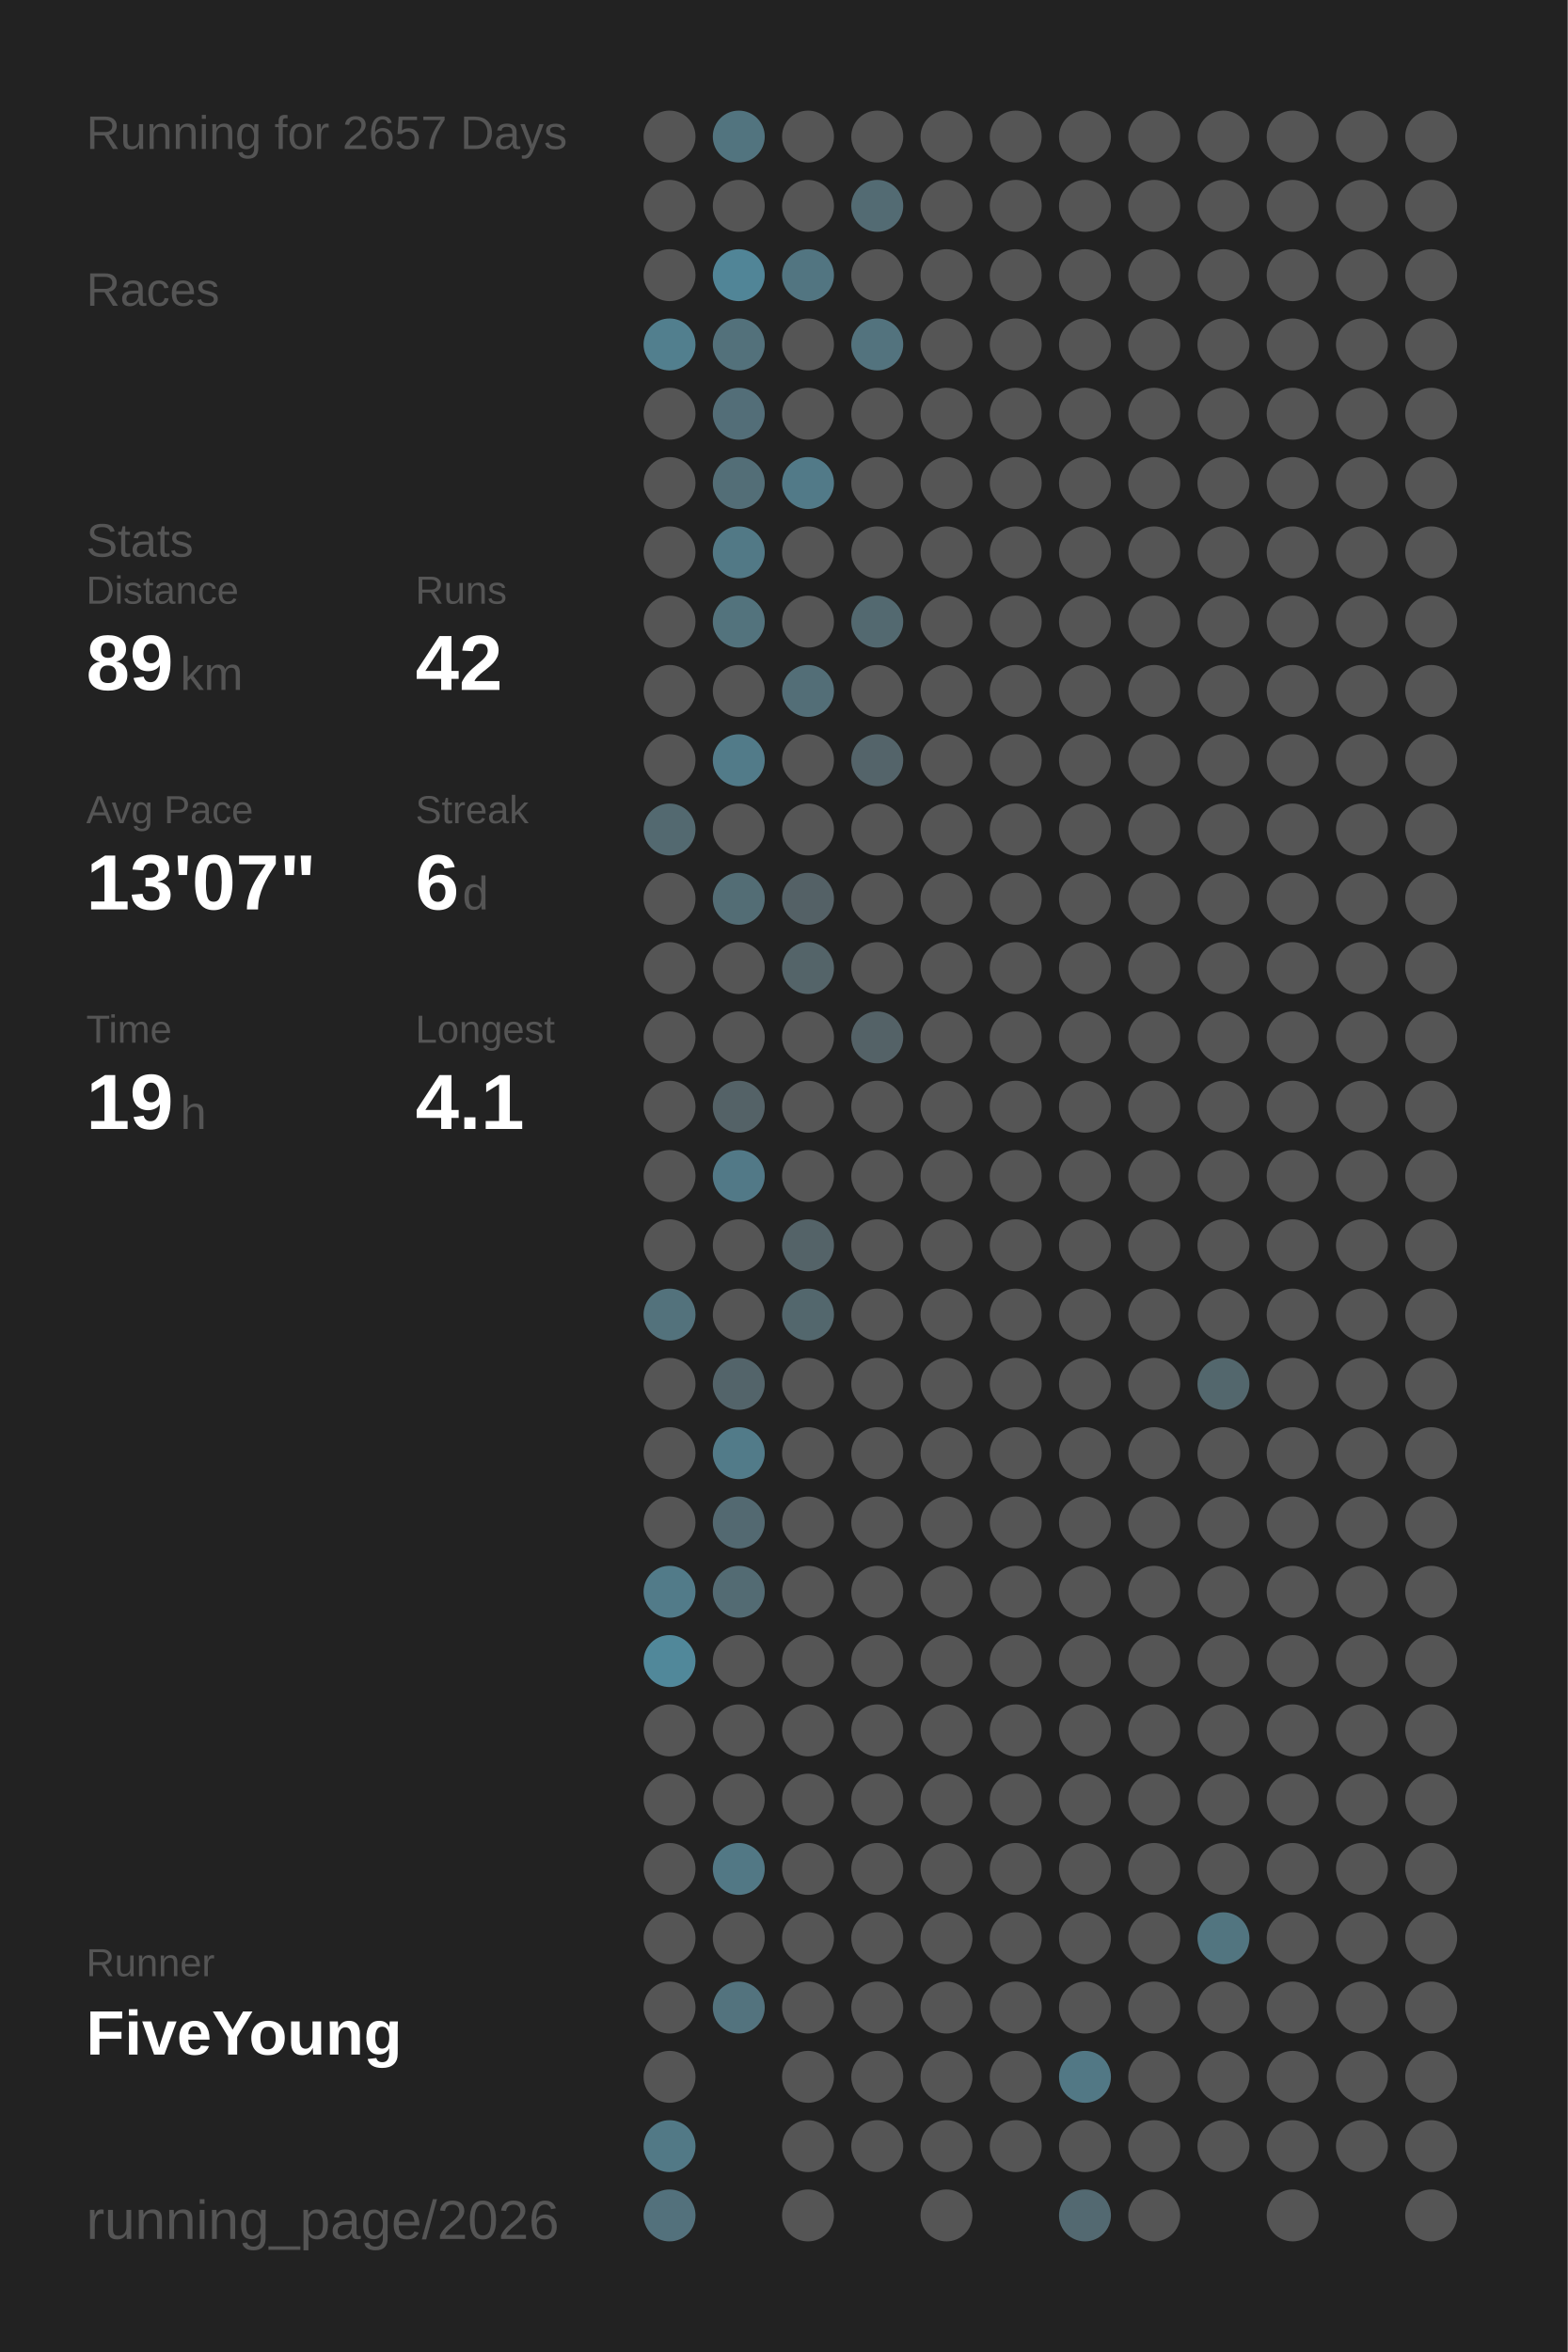
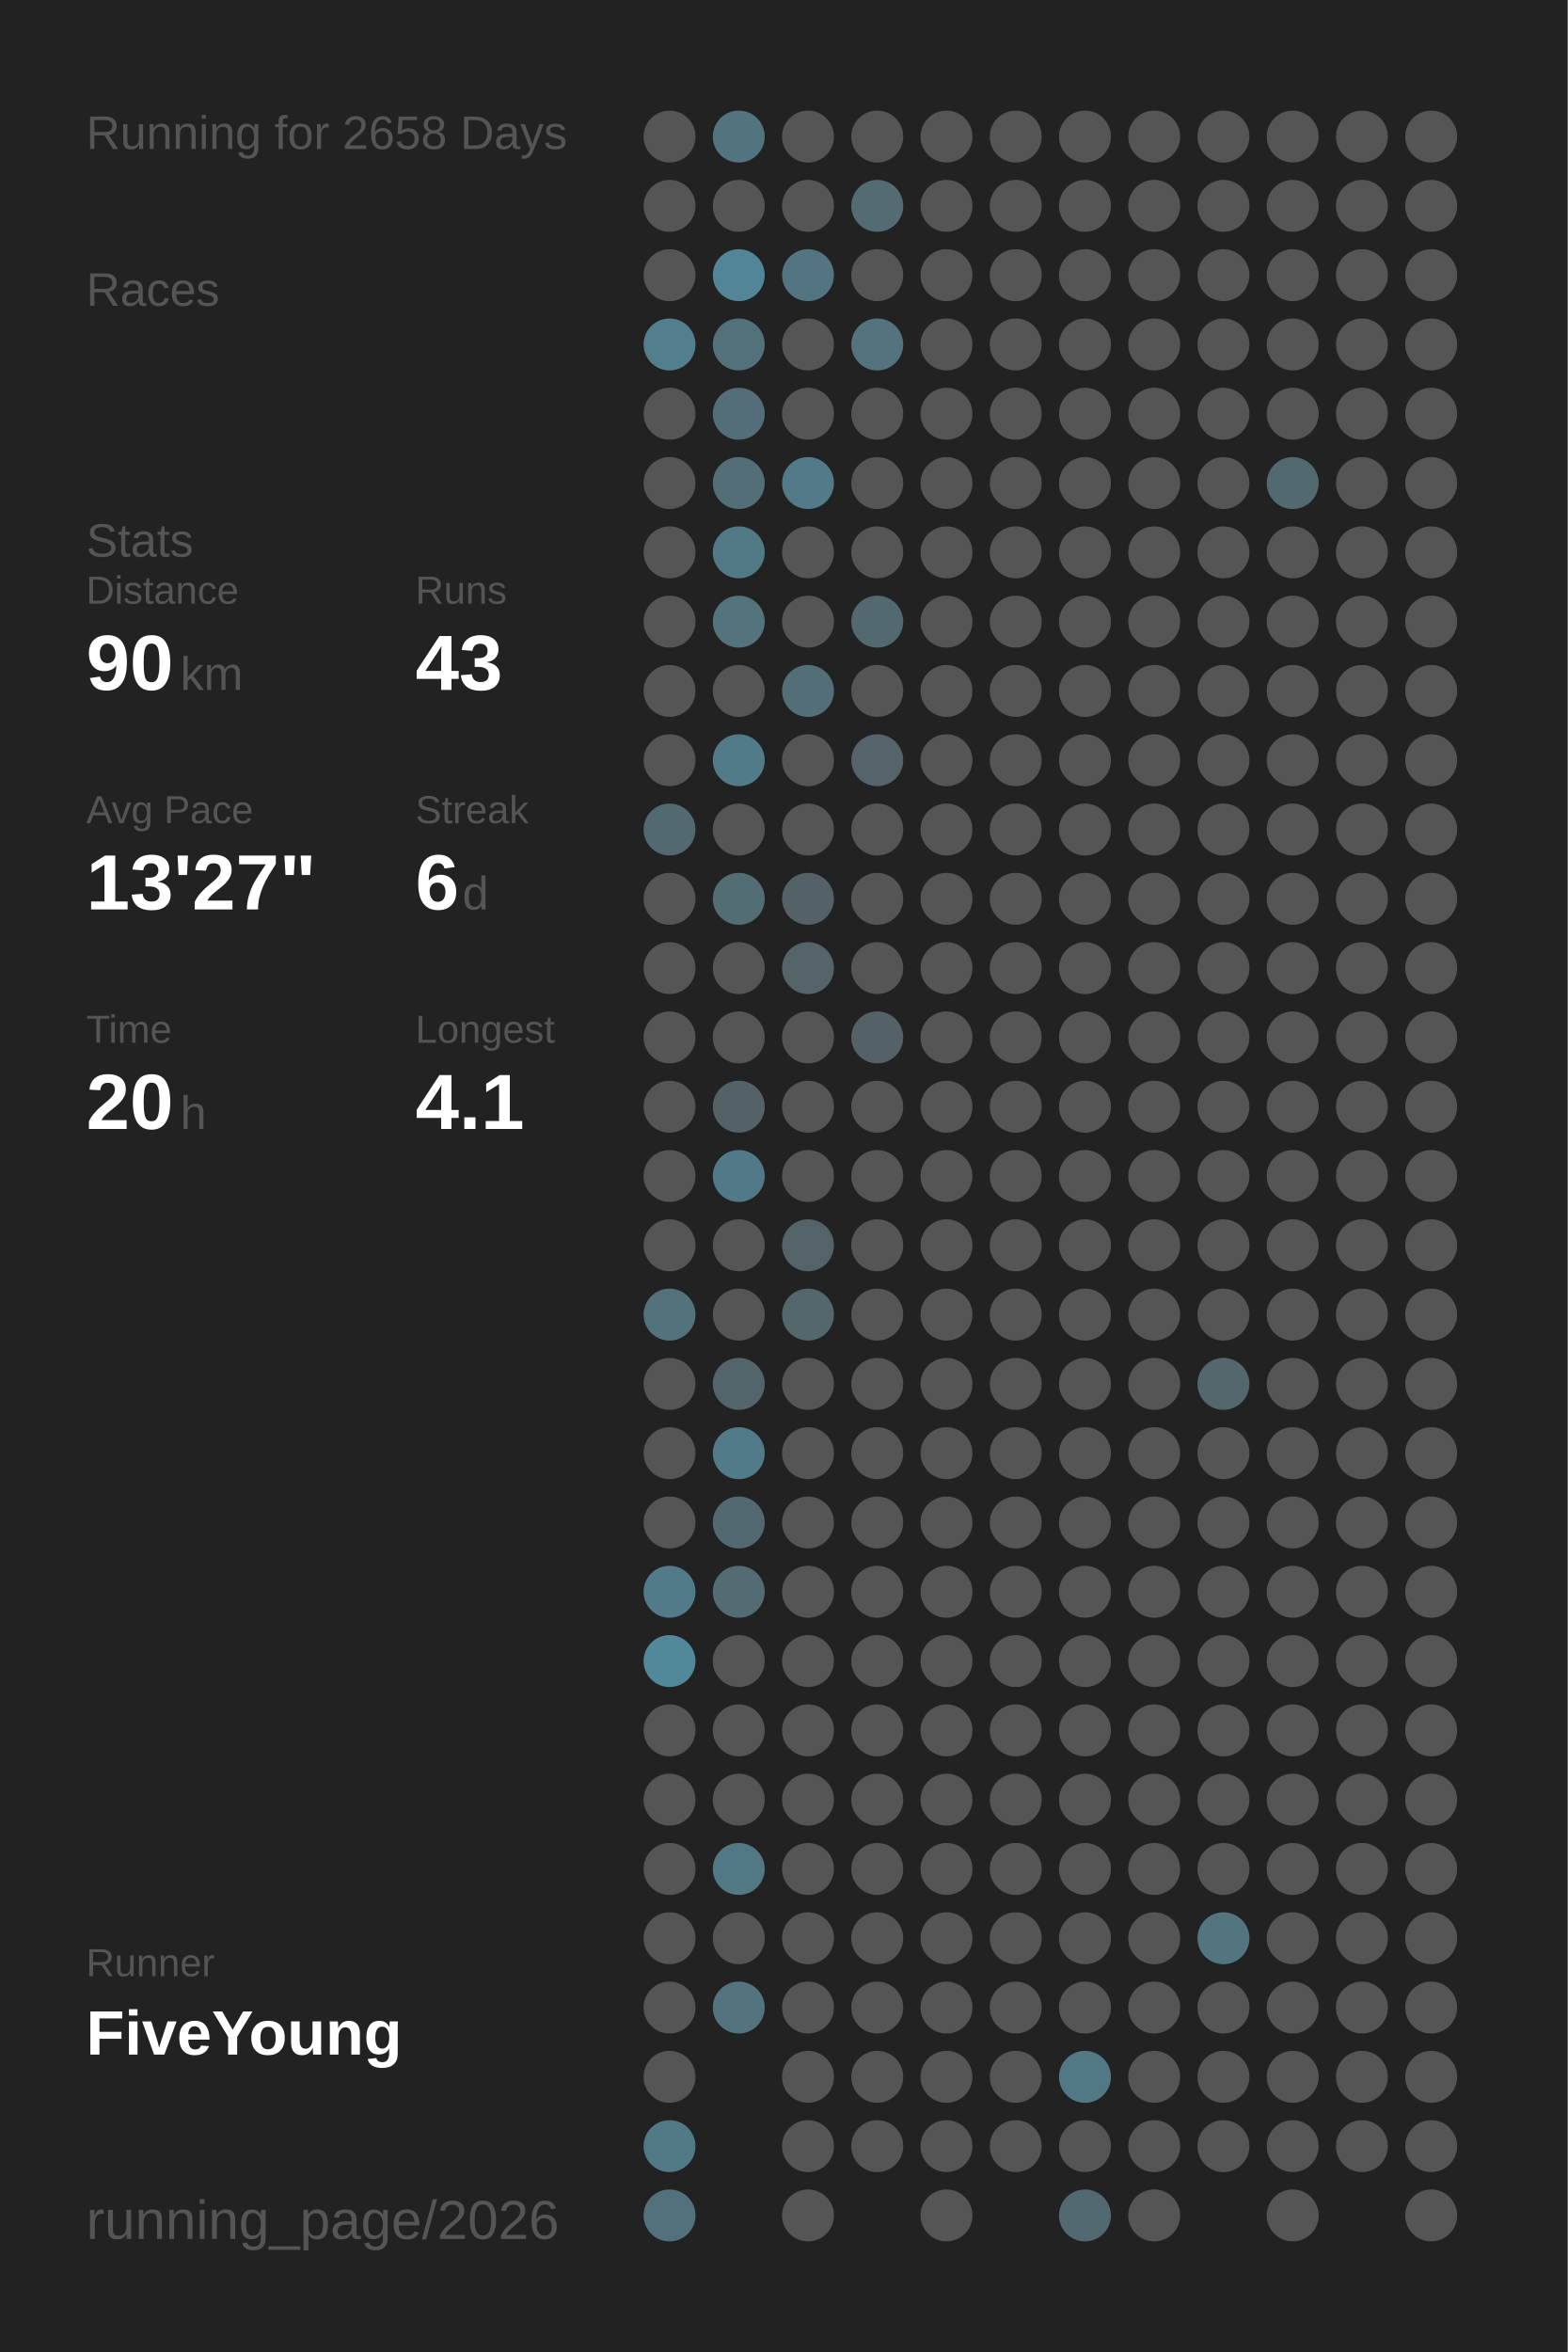
<svg xmlns="http://www.w3.org/2000/svg" baseProfile="full" height="300mm" version="1.1" viewBox="0,0,200,300" width="200mm">
  <defs />
  <rect fill="#222222" height="300" width="200" x="0" y="0" />
-   <text fill="#555555" style="font-size:6px; font-family:Arial;" x="11" y="19">Running for 2657 Days</text>
+   <text fill="#555555" style="font-size:6px; font-family:Arial;" x="11" y="19">Running for 2658 Days</text>
  <text fill="#555555" style="font-size:6px; font-family:Arial;" x="11" y="39">Races</text>
  <text fill="#555555" style="font-size:6px; font-family:Arial;" x="11" y="71">Stats</text>
  <text fill="#555555" style="font-size:5px; font-family:Arial;" x="11" y="77">Distance</text>
-   <text fill="#FFFFFF" style="font-size:10px; font-family:Arial; font-weight:bold;" x="11" y="88">89</text>
+   <text fill="#FFFFFF" style="font-size:10px; font-family:Arial; font-weight:bold;" x="11" y="88">90</text>
  <text fill="#555555" style="font-size:6px; font-family:Arial;" x="23" y="88">km</text>
  <text fill="#555555" style="font-size:5px; font-family:Arial;" x="53" y="77">Runs</text>
-   <text fill="#FFFFFF" style="font-size:10px; font-family:Arial; font-weight:bold;" x="53" y="88">42</text>
+   <text fill="#FFFFFF" style="font-size:10px; font-family:Arial; font-weight:bold;" x="53" y="88">43</text>
  <text fill="#555555" style="font-size:5px; font-family:Arial;" x="11" y="105">Avg Pace</text>
-   <text fill="#FFFFFF" style="font-size:10px; font-family:Arial; font-weight:bold;" x="11" y="116">13'07"</text>
+   <text fill="#FFFFFF" style="font-size:10px; font-family:Arial; font-weight:bold;" x="11" y="116">13'27"</text>
  <text fill="#555555" style="font-size:5px; font-family:Arial;" x="53" y="105">Streak</text>
  <text fill="#FFFFFF" style="font-size:10px; font-family:Arial; font-weight:bold;" x="53" y="116">6</text>
  <text fill="#555555" style="font-size:6px; font-family:Arial;" x="59" y="116">d</text>
  <text fill="#555555" style="font-size:5px; font-family:Arial;" x="11" y="133">Time</text>
-   <text fill="#FFFFFF" style="font-size:10px; font-family:Arial; font-weight:bold;" x="11" y="144">19</text>
+   <text fill="#FFFFFF" style="font-size:10px; font-family:Arial; font-weight:bold;" x="11" y="144">20</text>
  <text fill="#555555" style="font-size:6px; font-family:Arial;" x="23" y="144">h</text>
  <text fill="#555555" style="font-size:5px; font-family:Arial;" x="53" y="133">Longest</text>
  <text fill="#FFFFFF" style="font-size:10px; font-family:Arial; font-weight:bold;" x="53" y="144">4.1</text>
  <text fill="#555555" style="font-size:5px; font-family:Arial;" x="11" y="252.065">Runner</text>
  <text fill="#FFFFFF" style="font-size:8px; font-family:Arial; font-weight:bold;" x="11" y="262.065">FiveYoung</text>
  <text fill="#555555" style="font-size:7px; font-family:Arial;" x="11" y="285.581">running_page/2026</text>
  <circle cx="85.417" cy="17.419" fill="#555555" r="3.312" />
  <circle cx="85.417" cy="26.258" fill="#555555" r="3.312" />
  <circle cx="85.417" cy="35.097" fill="#555555" r="3.312" />
  <circle cx="85.417" cy="43.935" fill="#527f8e" r="3.312" />
  <circle cx="85.417" cy="52.774" fill="#555555" r="3.312" />
  <circle cx="85.417" cy="61.613" fill="#555555" r="3.312" />
  <circle cx="85.417" cy="70.452" fill="#555555" r="3.312" />
  <circle cx="85.417" cy="79.29" fill="#555555" r="3.312" />
  <circle cx="85.417" cy="88.129" fill="#555555" r="3.312" />
  <circle cx="85.417" cy="96.968" fill="#555555" r="3.312" />
  <circle cx="85.417" cy="105.806" fill="#536970" r="3.312" />
  <circle cx="85.417" cy="114.645" fill="#555555" r="3.312" />
  <circle cx="85.417" cy="123.484" fill="#555555" r="3.312" />
  <circle cx="85.417" cy="132.323" fill="#555555" r="3.312" />
  <circle cx="85.417" cy="141.161" fill="#555555" r="3.312" />
  <circle cx="85.417" cy="150" fill="#555555" r="3.312" />
  <circle cx="85.417" cy="158.839" fill="#555555" r="3.312" />
  <circle cx="85.417" cy="167.677" fill="#53727c" r="3.312" />
  <circle cx="85.417" cy="176.516" fill="#555555" r="3.312" />
  <circle cx="85.417" cy="185.355" fill="#555555" r="3.312" />
  <circle cx="85.417" cy="194.194" fill="#555555" r="3.312" />
  <circle cx="85.417" cy="203.032" fill="#527b89" r="3.312" />
  <circle cx="85.417" cy="211.871" fill="#51889a" r="3.312" />
  <circle cx="85.417" cy="220.71" fill="#555555" r="3.312" />
  <circle cx="85.417" cy="229.548" fill="#555555" r="3.312" />
  <circle cx="85.417" cy="238.387" fill="#555555" r="3.312" />
  <circle cx="85.417" cy="247.226" fill="#555555" r="3.312" />
  <circle cx="85.417" cy="256.065" fill="#555555" r="3.312" />
  <circle cx="85.417" cy="264.903" fill="#555555" r="3.312" />
  <circle cx="85.417" cy="273.742" fill="#527986" r="3.312" />
  <circle cx="85.417" cy="282.581" fill="#53717c" r="3.312" />
  <circle cx="94.25" cy="17.419" fill="#52747f" r="3.312" />
  <circle cx="94.25" cy="26.258" fill="#555555" r="3.312" />
  <circle cx="94.25" cy="35.097" fill="#518597" r="3.312" />
  <circle cx="94.25" cy="43.935" fill="#53717b" r="3.312" />
  <circle cx="94.25" cy="52.774" fill="#536e78" r="3.312" />
  <circle cx="94.25" cy="61.613" fill="#536e77" r="3.312" />
  <circle cx="94.25" cy="70.452" fill="#527986" r="3.312" />
  <circle cx="94.25" cy="79.29" fill="#53737d" r="3.312" />
  <circle cx="94.25" cy="88.129" fill="#555555" r="3.312" />
  <circle cx="94.25" cy="96.968" fill="#527b89" r="3.312" />
  <circle cx="94.25" cy="105.806" fill="#555555" r="3.312" />
  <circle cx="94.25" cy="114.645" fill="#536d75" r="3.312" />
  <circle cx="94.25" cy="123.484" fill="#555555" r="3.312" />
  <circle cx="94.25" cy="132.323" fill="#555555" r="3.312" />
  <circle cx="94.25" cy="141.161" fill="#546267" r="3.312" />
  <circle cx="94.25" cy="150" fill="#527987" r="3.312" />
  <circle cx="94.25" cy="158.839" fill="#555555" r="3.312" />
  <circle cx="94.25" cy="167.677" fill="#555555" r="3.312" />
  <circle cx="94.25" cy="176.516" fill="#53646a" r="3.312" />
  <circle cx="94.25" cy="185.355" fill="#527b89" r="3.312" />
  <circle cx="94.25" cy="194.194" fill="#536971" r="3.312" />
  <circle cx="94.25" cy="203.032" fill="#536b73" r="3.312" />
  <circle cx="94.25" cy="211.871" fill="#555555" r="3.312" />
  <circle cx="94.25" cy="220.71" fill="#555555" r="3.312" />
  <circle cx="94.25" cy="229.548" fill="#555555" r="3.312" />
  <circle cx="94.25" cy="238.387" fill="#527885" r="3.312" />
  <circle cx="94.25" cy="247.226" fill="#555555" r="3.312" />
  <circle cx="94.25" cy="256.065" fill="#53737e" r="3.312" />
  <circle cx="103.083" cy="17.419" fill="#555555" r="3.312" />
  <circle cx="103.083" cy="26.258" fill="#555555" r="3.312" />
  <circle cx="103.083" cy="35.097" fill="#527581" r="3.312" />
  <circle cx="103.083" cy="43.935" fill="#555555" r="3.312" />
  <circle cx="103.083" cy="52.774" fill="#555555" r="3.312" />
  <circle cx="103.083" cy="61.613" fill="#527a88" r="3.312" />
  <circle cx="103.083" cy="70.452" fill="#555555" r="3.312" />
  <circle cx="103.083" cy="79.29" fill="#555555" r="3.312" />
  <circle cx="103.083" cy="88.129" fill="#536e77" r="3.312" />
  <circle cx="103.083" cy="96.968" fill="#555555" r="3.312" />
  <circle cx="103.083" cy="105.806" fill="#555555" r="3.312" />
  <circle cx="103.083" cy="114.645" fill="#546166" r="3.312" />
  <circle cx="103.083" cy="123.484" fill="#546469" r="3.312" />
  <circle cx="103.083" cy="132.323" fill="#555555" r="3.312" />
  <circle cx="103.083" cy="141.161" fill="#555555" r="3.312" />
  <circle cx="103.083" cy="150" fill="#555555" r="3.312" />
  <circle cx="103.083" cy="158.839" fill="#546368" r="3.312" />
  <circle cx="103.083" cy="167.677" fill="#53676d" r="3.312" />
  <circle cx="103.083" cy="176.516" fill="#555555" r="3.312" />
  <circle cx="103.083" cy="185.355" fill="#555555" r="3.312" />
  <circle cx="103.083" cy="194.194" fill="#555555" r="3.312" />
  <circle cx="103.083" cy="203.032" fill="#555555" r="3.312" />
  <circle cx="103.083" cy="211.871" fill="#555555" r="3.312" />
  <circle cx="103.083" cy="220.71" fill="#555555" r="3.312" />
  <circle cx="103.083" cy="229.548" fill="#555555" r="3.312" />
  <circle cx="103.083" cy="238.387" fill="#555555" r="3.312" />
  <circle cx="103.083" cy="247.226" fill="#555555" r="3.312" />
  <circle cx="103.083" cy="256.065" fill="#555555" r="3.312" />
  <circle cx="103.083" cy="264.903" fill="#555555" r="3.312" />
  <circle cx="103.083" cy="273.742" fill="#555555" r="3.312" />
  <circle cx="103.083" cy="282.581" fill="#555555" r="3.312" />
  <circle cx="111.917" cy="17.419" fill="#555555" r="3.312" />
  <circle cx="111.917" cy="26.258" fill="#536b73" r="3.312" />
  <circle cx="111.917" cy="35.097" fill="#555555" r="3.312" />
  <circle cx="111.917" cy="43.935" fill="#53737e" r="3.312" />
  <circle cx="111.917" cy="52.774" fill="#555555" r="3.312" />
  <circle cx="111.917" cy="61.613" fill="#555555" r="3.312" />
  <circle cx="111.917" cy="70.452" fill="#555555" r="3.312" />
  <circle cx="111.917" cy="79.29" fill="#536970" r="3.312" />
  <circle cx="111.917" cy="88.129" fill="#555555" r="3.312" />
  <circle cx="111.917" cy="96.968" fill="#54646a" r="3.312" />
  <circle cx="111.917" cy="105.806" fill="#555555" r="3.312" />
  <circle cx="111.917" cy="114.645" fill="#555555" r="3.312" />
  <circle cx="111.917" cy="123.484" fill="#555555" r="3.312" />
  <circle cx="111.917" cy="132.323" fill="#546267" r="3.312" />
  <circle cx="111.917" cy="141.161" fill="#555555" r="3.312" />
  <circle cx="111.917" cy="150" fill="#555555" r="3.312" />
  <circle cx="111.917" cy="158.839" fill="#555555" r="3.312" />
  <circle cx="111.917" cy="167.677" fill="#555555" r="3.312" />
  <circle cx="111.917" cy="176.516" fill="#555555" r="3.312" />
  <circle cx="111.917" cy="185.355" fill="#555555" r="3.312" />
  <circle cx="111.917" cy="194.194" fill="#555555" r="3.312" />
  <circle cx="111.917" cy="203.032" fill="#555555" r="3.312" />
  <circle cx="111.917" cy="211.871" fill="#555555" r="3.312" />
  <circle cx="111.917" cy="220.71" fill="#555555" r="3.312" />
  <circle cx="111.917" cy="229.548" fill="#555555" r="3.312" />
  <circle cx="111.917" cy="238.387" fill="#555555" r="3.312" />
  <circle cx="111.917" cy="247.226" fill="#555555" r="3.312" />
  <circle cx="111.917" cy="256.065" fill="#555555" r="3.312" />
  <circle cx="111.917" cy="264.903" fill="#555555" r="3.312" />
  <circle cx="111.917" cy="273.742" fill="#555555" r="3.312" />
  <circle cx="120.75" cy="17.419" fill="#555555" r="3.312" />
  <circle cx="120.75" cy="26.258" fill="#555555" r="3.312" />
  <circle cx="120.75" cy="35.097" fill="#555555" r="3.312" />
  <circle cx="120.75" cy="43.935" fill="#555555" r="3.312" />
  <circle cx="120.75" cy="52.774" fill="#555555" r="3.312" />
  <circle cx="120.75" cy="61.613" fill="#555555" r="3.312" />
  <circle cx="120.75" cy="70.452" fill="#555555" r="3.312" />
  <circle cx="120.75" cy="79.29" fill="#555555" r="3.312" />
  <circle cx="120.75" cy="88.129" fill="#555555" r="3.312" />
  <circle cx="120.75" cy="96.968" fill="#555555" r="3.312" />
  <circle cx="120.75" cy="105.806" fill="#555555" r="3.312" />
  <circle cx="120.75" cy="114.645" fill="#555555" r="3.312" />
  <circle cx="120.75" cy="123.484" fill="#555555" r="3.312" />
  <circle cx="120.75" cy="132.323" fill="#555555" r="3.312" />
  <circle cx="120.75" cy="141.161" fill="#555555" r="3.312" />
  <circle cx="120.75" cy="150" fill="#555555" r="3.312" />
  <circle cx="120.75" cy="158.839" fill="#555555" r="3.312" />
  <circle cx="120.75" cy="167.677" fill="#555555" r="3.312" />
  <circle cx="120.75" cy="176.516" fill="#555555" r="3.312" />
  <circle cx="120.75" cy="185.355" fill="#555555" r="3.312" />
  <circle cx="120.75" cy="194.194" fill="#555555" r="3.312" />
  <circle cx="120.75" cy="203.032" fill="#555555" r="3.312" />
  <circle cx="120.75" cy="211.871" fill="#555555" r="3.312" />
  <circle cx="120.75" cy="220.71" fill="#555555" r="3.312" />
  <circle cx="120.75" cy="229.548" fill="#555555" r="3.312" />
  <circle cx="120.75" cy="238.387" fill="#555555" r="3.312" />
  <circle cx="120.75" cy="247.226" fill="#555555" r="3.312" />
  <circle cx="120.75" cy="256.065" fill="#555555" r="3.312" />
  <circle cx="120.75" cy="264.903" fill="#555555" r="3.312" />
  <circle cx="120.75" cy="273.742" fill="#555555" r="3.312" />
  <circle cx="120.75" cy="282.581" fill="#555555" r="3.312" />
  <circle cx="129.583" cy="17.419" fill="#555555" r="3.312" />
  <circle cx="129.583" cy="26.258" fill="#555555" r="3.312" />
  <circle cx="129.583" cy="35.097" fill="#555555" r="3.312" />
  <circle cx="129.583" cy="43.935" fill="#555555" r="3.312" />
  <circle cx="129.583" cy="52.774" fill="#555555" r="3.312" />
  <circle cx="129.583" cy="61.613" fill="#555555" r="3.312" />
  <circle cx="129.583" cy="70.452" fill="#555555" r="3.312" />
  <circle cx="129.583" cy="79.29" fill="#555555" r="3.312" />
  <circle cx="129.583" cy="88.129" fill="#555555" r="3.312" />
  <circle cx="129.583" cy="96.968" fill="#555555" r="3.312" />
  <circle cx="129.583" cy="105.806" fill="#555555" r="3.312" />
  <circle cx="129.583" cy="114.645" fill="#555555" r="3.312" />
  <circle cx="129.583" cy="123.484" fill="#555555" r="3.312" />
  <circle cx="129.583" cy="132.323" fill="#555555" r="3.312" />
  <circle cx="129.583" cy="141.161" fill="#555555" r="3.312" />
  <circle cx="129.583" cy="150" fill="#555555" r="3.312" />
  <circle cx="129.583" cy="158.839" fill="#555555" r="3.312" />
  <circle cx="129.583" cy="167.677" fill="#555555" r="3.312" />
  <circle cx="129.583" cy="176.516" fill="#555555" r="3.312" />
  <circle cx="129.583" cy="185.355" fill="#555555" r="3.312" />
  <circle cx="129.583" cy="194.194" fill="#555555" r="3.312" />
  <circle cx="129.583" cy="203.032" fill="#555555" r="3.312" />
  <circle cx="129.583" cy="211.871" fill="#555555" r="3.312" />
  <circle cx="129.583" cy="220.71" fill="#555555" r="3.312" />
  <circle cx="129.583" cy="229.548" fill="#555555" r="3.312" />
  <circle cx="129.583" cy="238.387" fill="#555555" r="3.312" />
  <circle cx="129.583" cy="247.226" fill="#555555" r="3.312" />
  <circle cx="129.583" cy="256.065" fill="#555555" r="3.312" />
  <circle cx="129.583" cy="264.903" fill="#555555" r="3.312" />
  <circle cx="129.583" cy="273.742" fill="#555555" r="3.312" />
  <circle cx="138.417" cy="17.419" fill="#555555" r="3.312" />
  <circle cx="138.417" cy="26.258" fill="#555555" r="3.312" />
  <circle cx="138.417" cy="35.097" fill="#555555" r="3.312" />
  <circle cx="138.417" cy="43.935" fill="#555555" r="3.312" />
  <circle cx="138.417" cy="52.774" fill="#555555" r="3.312" />
  <circle cx="138.417" cy="61.613" fill="#555555" r="3.312" />
  <circle cx="138.417" cy="70.452" fill="#555555" r="3.312" />
  <circle cx="138.417" cy="79.29" fill="#555555" r="3.312" />
  <circle cx="138.417" cy="88.129" fill="#555555" r="3.312" />
  <circle cx="138.417" cy="96.968" fill="#555555" r="3.312" />
  <circle cx="138.417" cy="105.806" fill="#555555" r="3.312" />
  <circle cx="138.417" cy="114.645" fill="#555555" r="3.312" />
  <circle cx="138.417" cy="123.484" fill="#555555" r="3.312" />
  <circle cx="138.417" cy="132.323" fill="#555555" r="3.312" />
  <circle cx="138.417" cy="141.161" fill="#555555" r="3.312" />
  <circle cx="138.417" cy="150" fill="#555555" r="3.312" />
  <circle cx="138.417" cy="158.839" fill="#555555" r="3.312" />
  <circle cx="138.417" cy="167.677" fill="#555555" r="3.312" />
  <circle cx="138.417" cy="176.516" fill="#555555" r="3.312" />
  <circle cx="138.417" cy="185.355" fill="#555555" r="3.312" />
  <circle cx="138.417" cy="194.194" fill="#555555" r="3.312" />
  <circle cx="138.417" cy="203.032" fill="#555555" r="3.312" />
  <circle cx="138.417" cy="211.871" fill="#555555" r="3.312" />
  <circle cx="138.417" cy="220.71" fill="#555555" r="3.312" />
  <circle cx="138.417" cy="229.548" fill="#555555" r="3.312" />
  <circle cx="138.417" cy="238.387" fill="#555555" r="3.312" />
  <circle cx="138.417" cy="247.226" fill="#555555" r="3.312" />
  <circle cx="138.417" cy="256.065" fill="#555555" r="3.312" />
  <circle cx="138.417" cy="264.903" fill="#527885" r="3.312" />
  <circle cx="138.417" cy="273.742" fill="#555555" r="3.312" />
  <circle cx="138.417" cy="282.581" fill="#536971" r="3.312" />
  <circle cx="147.25" cy="17.419" fill="#555555" r="3.312" />
  <circle cx="147.25" cy="26.258" fill="#555555" r="3.312" />
  <circle cx="147.25" cy="35.097" fill="#555555" r="3.312" />
  <circle cx="147.25" cy="43.935" fill="#555555" r="3.312" />
  <circle cx="147.25" cy="52.774" fill="#555555" r="3.312" />
  <circle cx="147.25" cy="61.613" fill="#555555" r="3.312" />
  <circle cx="147.25" cy="70.452" fill="#555555" r="3.312" />
  <circle cx="147.25" cy="79.29" fill="#555555" r="3.312" />
  <circle cx="147.25" cy="88.129" fill="#555555" r="3.312" />
  <circle cx="147.25" cy="96.968" fill="#555555" r="3.312" />
  <circle cx="147.25" cy="105.806" fill="#555555" r="3.312" />
  <circle cx="147.25" cy="114.645" fill="#555555" r="3.312" />
  <circle cx="147.25" cy="123.484" fill="#555555" r="3.312" />
  <circle cx="147.25" cy="132.323" fill="#555555" r="3.312" />
  <circle cx="147.25" cy="141.161" fill="#555555" r="3.312" />
  <circle cx="147.25" cy="150" fill="#555555" r="3.312" />
  <circle cx="147.25" cy="158.839" fill="#555555" r="3.312" />
  <circle cx="147.25" cy="167.677" fill="#555555" r="3.312" />
  <circle cx="147.25" cy="176.516" fill="#555555" r="3.312" />
  <circle cx="147.25" cy="185.355" fill="#555555" r="3.312" />
  <circle cx="147.25" cy="194.194" fill="#555555" r="3.312" />
  <circle cx="147.25" cy="203.032" fill="#555555" r="3.312" />
  <circle cx="147.25" cy="211.871" fill="#555555" r="3.312" />
  <circle cx="147.25" cy="220.71" fill="#555555" r="3.312" />
  <circle cx="147.25" cy="229.548" fill="#555555" r="3.312" />
  <circle cx="147.25" cy="238.387" fill="#555555" r="3.312" />
  <circle cx="147.25" cy="247.226" fill="#555555" r="3.312" />
  <circle cx="147.25" cy="256.065" fill="#555555" r="3.312" />
  <circle cx="147.25" cy="264.903" fill="#555555" r="3.312" />
  <circle cx="147.25" cy="273.742" fill="#555555" r="3.312" />
  <circle cx="147.25" cy="282.581" fill="#555555" r="3.312" />
  <circle cx="156.083" cy="17.419" fill="#555555" r="3.312" />
  <circle cx="156.083" cy="26.258" fill="#555555" r="3.312" />
  <circle cx="156.083" cy="35.097" fill="#555555" r="3.312" />
  <circle cx="156.083" cy="43.935" fill="#555555" r="3.312" />
  <circle cx="156.083" cy="52.774" fill="#555555" r="3.312" />
  <circle cx="156.083" cy="61.613" fill="#555555" r="3.312" />
  <circle cx="156.083" cy="70.452" fill="#555555" r="3.312" />
  <circle cx="156.083" cy="79.29" fill="#555555" r="3.312" />
  <circle cx="156.083" cy="88.129" fill="#555555" r="3.312" />
  <circle cx="156.083" cy="96.968" fill="#555555" r="3.312" />
  <circle cx="156.083" cy="105.806" fill="#555555" r="3.312" />
  <circle cx="156.083" cy="114.645" fill="#555555" r="3.312" />
  <circle cx="156.083" cy="123.484" fill="#555555" r="3.312" />
  <circle cx="156.083" cy="132.323" fill="#555555" r="3.312" />
  <circle cx="156.083" cy="141.161" fill="#555555" r="3.312" />
  <circle cx="156.083" cy="150" fill="#555555" r="3.312" />
  <circle cx="156.083" cy="158.839" fill="#555555" r="3.312" />
  <circle cx="156.083" cy="167.677" fill="#555555" r="3.312" />
  <circle cx="156.083" cy="176.516" fill="#53676d" r="3.312" />
  <circle cx="156.083" cy="185.355" fill="#555555" r="3.312" />
  <circle cx="156.083" cy="194.194" fill="#555555" r="3.312" />
  <circle cx="156.083" cy="203.032" fill="#555555" r="3.312" />
  <circle cx="156.083" cy="211.871" fill="#555555" r="3.312" />
  <circle cx="156.083" cy="220.71" fill="#555555" r="3.312" />
  <circle cx="156.083" cy="229.548" fill="#555555" r="3.312" />
  <circle cx="156.083" cy="238.387" fill="#555555" r="3.312" />
  <circle cx="156.083" cy="247.226" fill="#527580" r="3.312" />
  <circle cx="156.083" cy="256.065" fill="#555555" r="3.312" />
  <circle cx="156.083" cy="264.903" fill="#555555" r="3.312" />
  <circle cx="156.083" cy="273.742" fill="#555555" r="3.312" />
  <circle cx="164.917" cy="17.419" fill="#555555" r="3.312" />
  <circle cx="164.917" cy="26.258" fill="#555555" r="3.312" />
  <circle cx="164.917" cy="35.097" fill="#555555" r="3.312" />
  <circle cx="164.917" cy="43.935" fill="#555555" r="3.312" />
  <circle cx="164.917" cy="52.774" fill="#555555" r="3.312" />
-   <circle cx="164.917" cy="61.613" fill="#555555" r="3.312" />
+   <circle cx="164.917" cy="61.613" fill="#536970" r="3.312" />
  <circle cx="164.917" cy="70.452" fill="#555555" r="3.312" />
  <circle cx="164.917" cy="79.29" fill="#555555" r="3.312" />
  <circle cx="164.917" cy="88.129" fill="#555555" r="3.312" />
  <circle cx="164.917" cy="96.968" fill="#555555" r="3.312" />
  <circle cx="164.917" cy="105.806" fill="#555555" r="3.312" />
  <circle cx="164.917" cy="114.645" fill="#555555" r="3.312" />
  <circle cx="164.917" cy="123.484" fill="#555555" r="3.312" />
  <circle cx="164.917" cy="132.323" fill="#555555" r="3.312" />
  <circle cx="164.917" cy="141.161" fill="#555555" r="3.312" />
  <circle cx="164.917" cy="150" fill="#555555" r="3.312" />
  <circle cx="164.917" cy="158.839" fill="#555555" r="3.312" />
  <circle cx="164.917" cy="167.677" fill="#555555" r="3.312" />
  <circle cx="164.917" cy="176.516" fill="#555555" r="3.312" />
  <circle cx="164.917" cy="185.355" fill="#555555" r="3.312" />
  <circle cx="164.917" cy="194.194" fill="#555555" r="3.312" />
  <circle cx="164.917" cy="203.032" fill="#555555" r="3.312" />
  <circle cx="164.917" cy="211.871" fill="#555555" r="3.312" />
  <circle cx="164.917" cy="220.71" fill="#555555" r="3.312" />
  <circle cx="164.917" cy="229.548" fill="#555555" r="3.312" />
  <circle cx="164.917" cy="238.387" fill="#555555" r="3.312" />
  <circle cx="164.917" cy="247.226" fill="#555555" r="3.312" />
  <circle cx="164.917" cy="256.065" fill="#555555" r="3.312" />
  <circle cx="164.917" cy="264.903" fill="#555555" r="3.312" />
  <circle cx="164.917" cy="273.742" fill="#555555" r="3.312" />
  <circle cx="164.917" cy="282.581" fill="#555555" r="3.312" />
  <circle cx="173.75" cy="17.419" fill="#555555" r="3.312" />
  <circle cx="173.75" cy="26.258" fill="#555555" r="3.312" />
  <circle cx="173.75" cy="35.097" fill="#555555" r="3.312" />
  <circle cx="173.75" cy="43.935" fill="#555555" r="3.312" />
  <circle cx="173.75" cy="52.774" fill="#555555" r="3.312" />
  <circle cx="173.75" cy="61.613" fill="#555555" r="3.312" />
  <circle cx="173.75" cy="70.452" fill="#555555" r="3.312" />
  <circle cx="173.75" cy="79.29" fill="#555555" r="3.312" />
  <circle cx="173.75" cy="88.129" fill="#555555" r="3.312" />
  <circle cx="173.75" cy="96.968" fill="#555555" r="3.312" />
  <circle cx="173.75" cy="105.806" fill="#555555" r="3.312" />
  <circle cx="173.75" cy="114.645" fill="#555555" r="3.312" />
  <circle cx="173.75" cy="123.484" fill="#555555" r="3.312" />
  <circle cx="173.75" cy="132.323" fill="#555555" r="3.312" />
  <circle cx="173.75" cy="141.161" fill="#555555" r="3.312" />
  <circle cx="173.75" cy="150" fill="#555555" r="3.312" />
  <circle cx="173.75" cy="158.839" fill="#555555" r="3.312" />
  <circle cx="173.75" cy="167.677" fill="#555555" r="3.312" />
  <circle cx="173.75" cy="176.516" fill="#555555" r="3.312" />
  <circle cx="173.75" cy="185.355" fill="#555555" r="3.312" />
  <circle cx="173.75" cy="194.194" fill="#555555" r="3.312" />
  <circle cx="173.75" cy="203.032" fill="#555555" r="3.312" />
  <circle cx="173.75" cy="211.871" fill="#555555" r="3.312" />
  <circle cx="173.75" cy="220.71" fill="#555555" r="3.312" />
  <circle cx="173.75" cy="229.548" fill="#555555" r="3.312" />
  <circle cx="173.75" cy="238.387" fill="#555555" r="3.312" />
  <circle cx="173.75" cy="247.226" fill="#555555" r="3.312" />
  <circle cx="173.75" cy="256.065" fill="#555555" r="3.312" />
  <circle cx="173.75" cy="264.903" fill="#555555" r="3.312" />
  <circle cx="173.75" cy="273.742" fill="#555555" r="3.312" />
  <circle cx="182.583" cy="17.419" fill="#555555" r="3.312" />
  <circle cx="182.583" cy="26.258" fill="#555555" r="3.312" />
  <circle cx="182.583" cy="35.097" fill="#555555" r="3.312" />
  <circle cx="182.583" cy="43.935" fill="#555555" r="3.312" />
  <circle cx="182.583" cy="52.774" fill="#555555" r="3.312" />
  <circle cx="182.583" cy="61.613" fill="#555555" r="3.312" />
  <circle cx="182.583" cy="70.452" fill="#555555" r="3.312" />
  <circle cx="182.583" cy="79.29" fill="#555555" r="3.312" />
  <circle cx="182.583" cy="88.129" fill="#555555" r="3.312" />
  <circle cx="182.583" cy="96.968" fill="#555555" r="3.312" />
  <circle cx="182.583" cy="105.806" fill="#555555" r="3.312" />
  <circle cx="182.583" cy="114.645" fill="#555555" r="3.312" />
  <circle cx="182.583" cy="123.484" fill="#555555" r="3.312" />
  <circle cx="182.583" cy="132.323" fill="#555555" r="3.312" />
  <circle cx="182.583" cy="141.161" fill="#555555" r="3.312" />
  <circle cx="182.583" cy="150" fill="#555555" r="3.312" />
  <circle cx="182.583" cy="158.839" fill="#555555" r="3.312" />
  <circle cx="182.583" cy="167.677" fill="#555555" r="3.312" />
  <circle cx="182.583" cy="176.516" fill="#555555" r="3.312" />
  <circle cx="182.583" cy="185.355" fill="#555555" r="3.312" />
  <circle cx="182.583" cy="194.194" fill="#555555" r="3.312" />
  <circle cx="182.583" cy="203.032" fill="#555555" r="3.312" />
  <circle cx="182.583" cy="211.871" fill="#555555" r="3.312" />
  <circle cx="182.583" cy="220.71" fill="#555555" r="3.312" />
  <circle cx="182.583" cy="229.548" fill="#555555" r="3.312" />
  <circle cx="182.583" cy="238.387" fill="#555555" r="3.312" />
  <circle cx="182.583" cy="247.226" fill="#555555" r="3.312" />
  <circle cx="182.583" cy="256.065" fill="#555555" r="3.312" />
  <circle cx="182.583" cy="264.903" fill="#555555" r="3.312" />
  <circle cx="182.583" cy="273.742" fill="#555555" r="3.312" />
  <circle cx="182.583" cy="282.581" fill="#555555" r="3.312" />
</svg>
